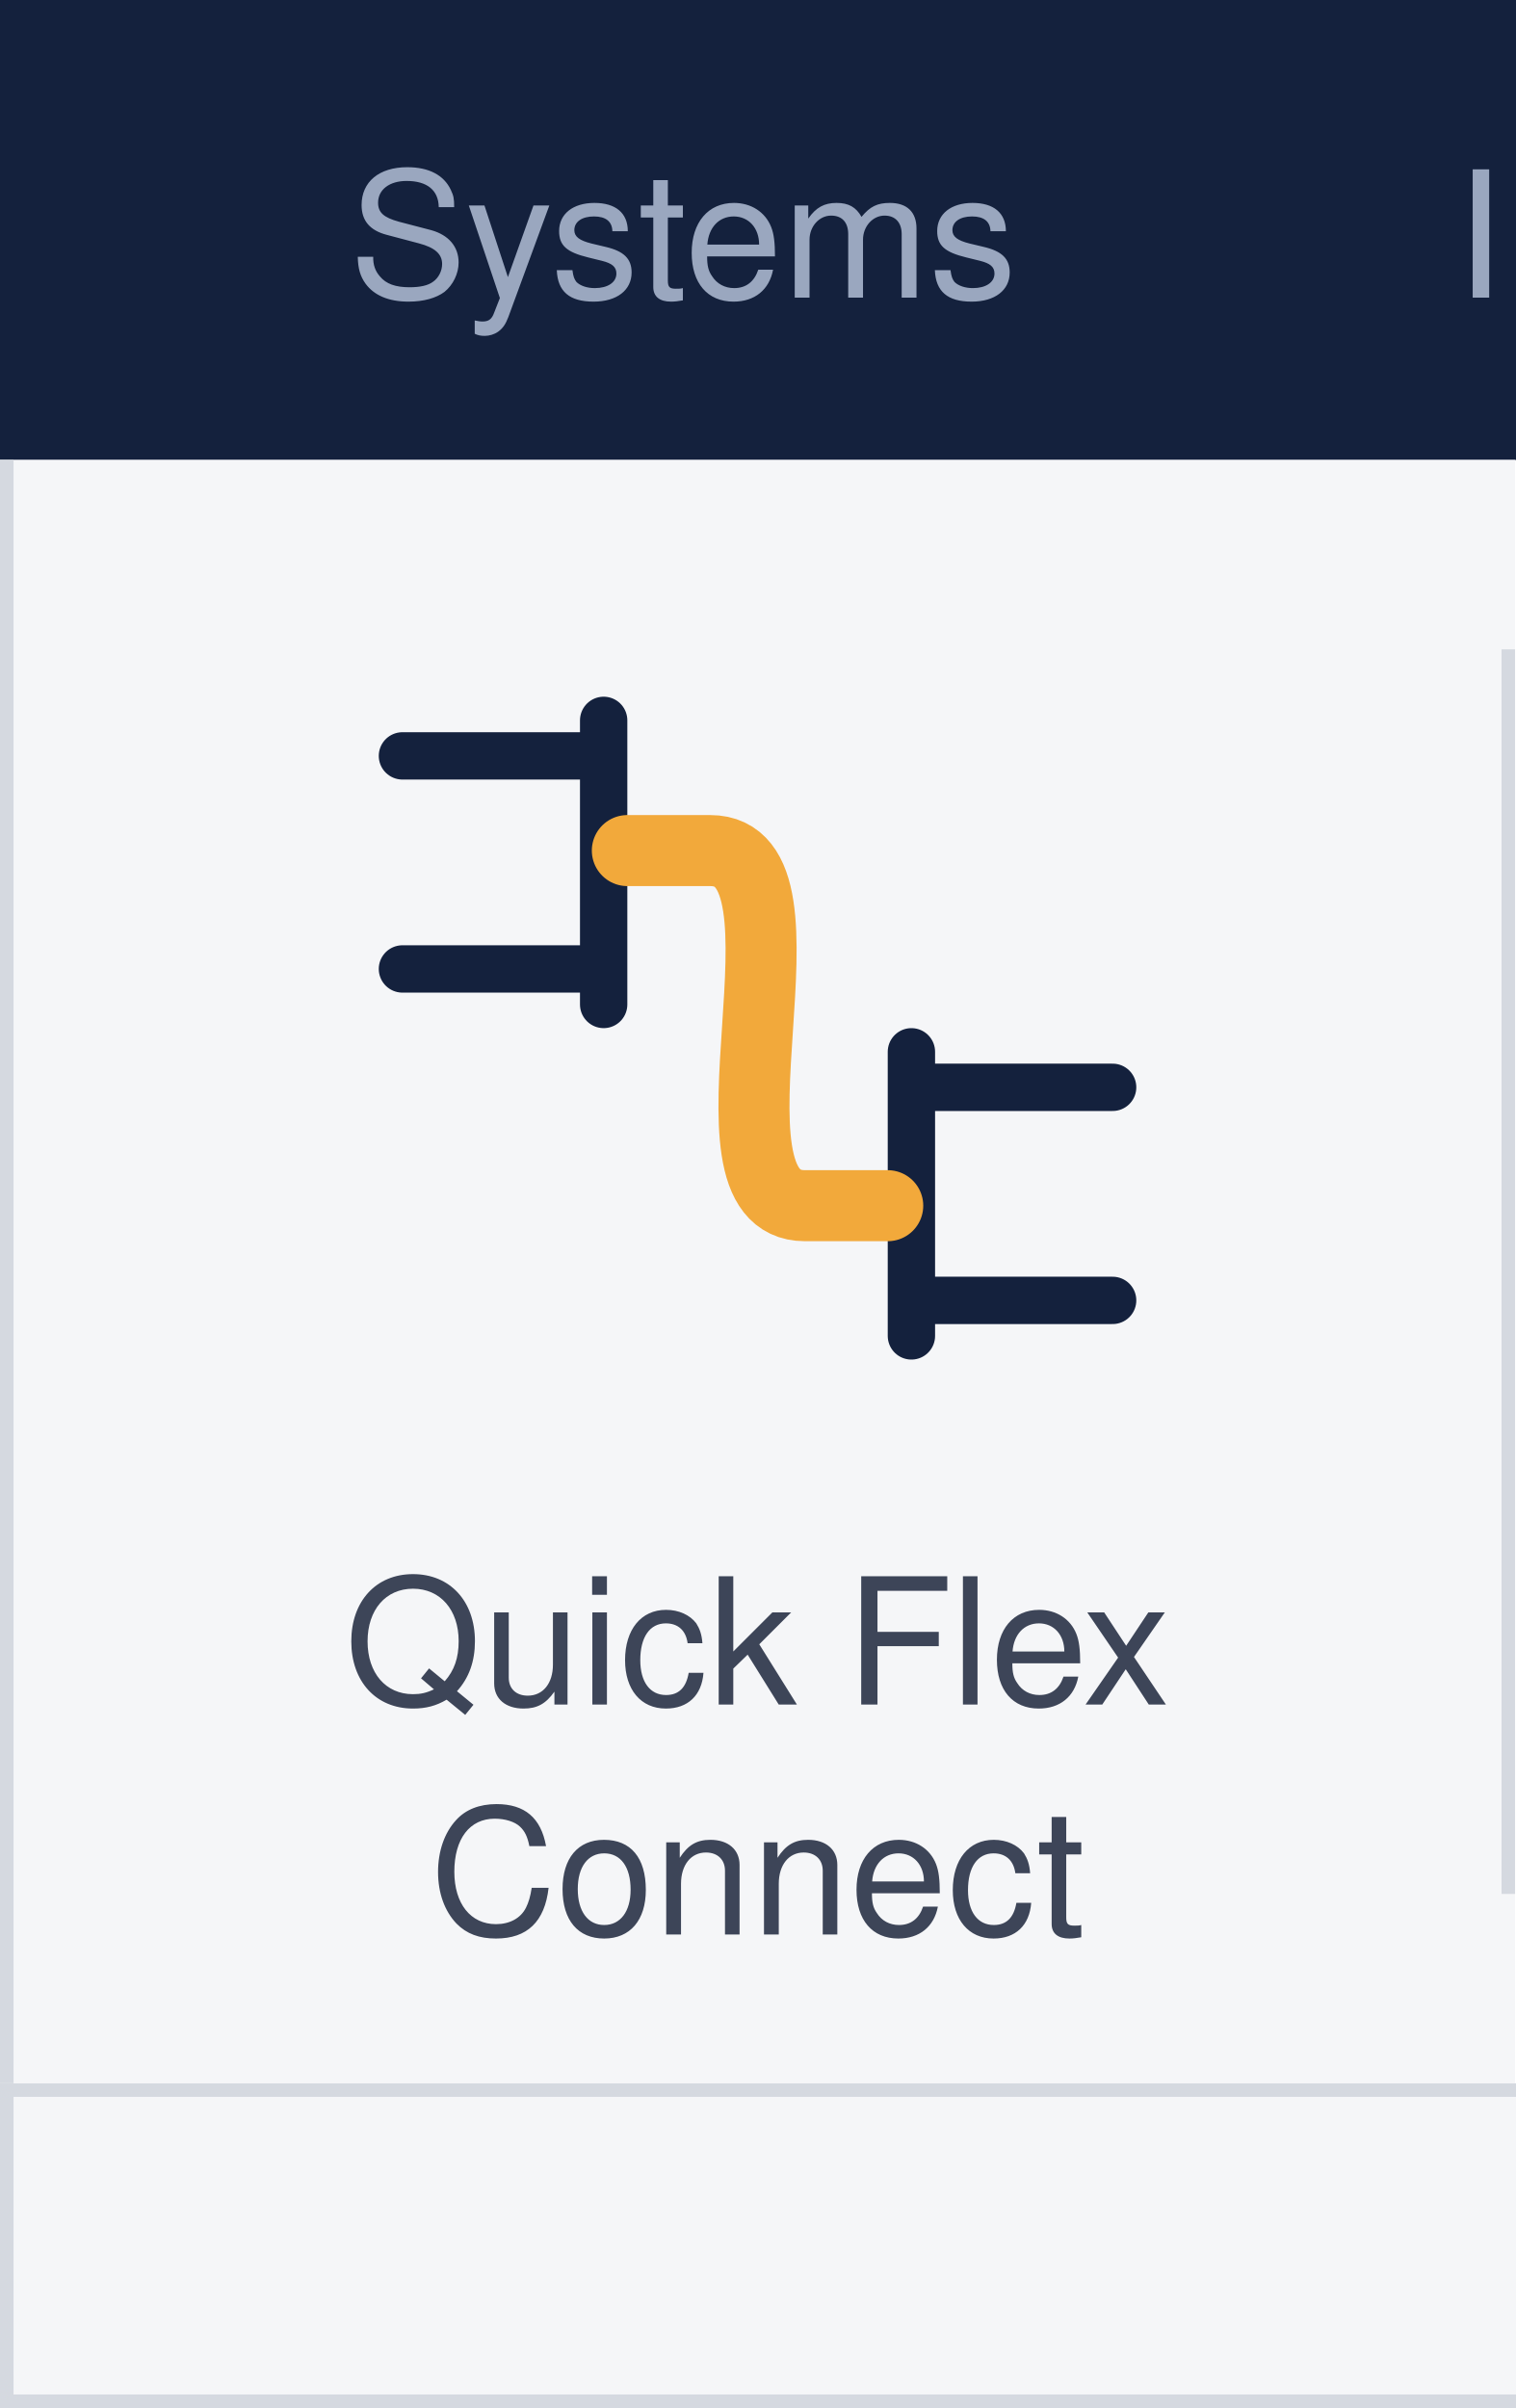
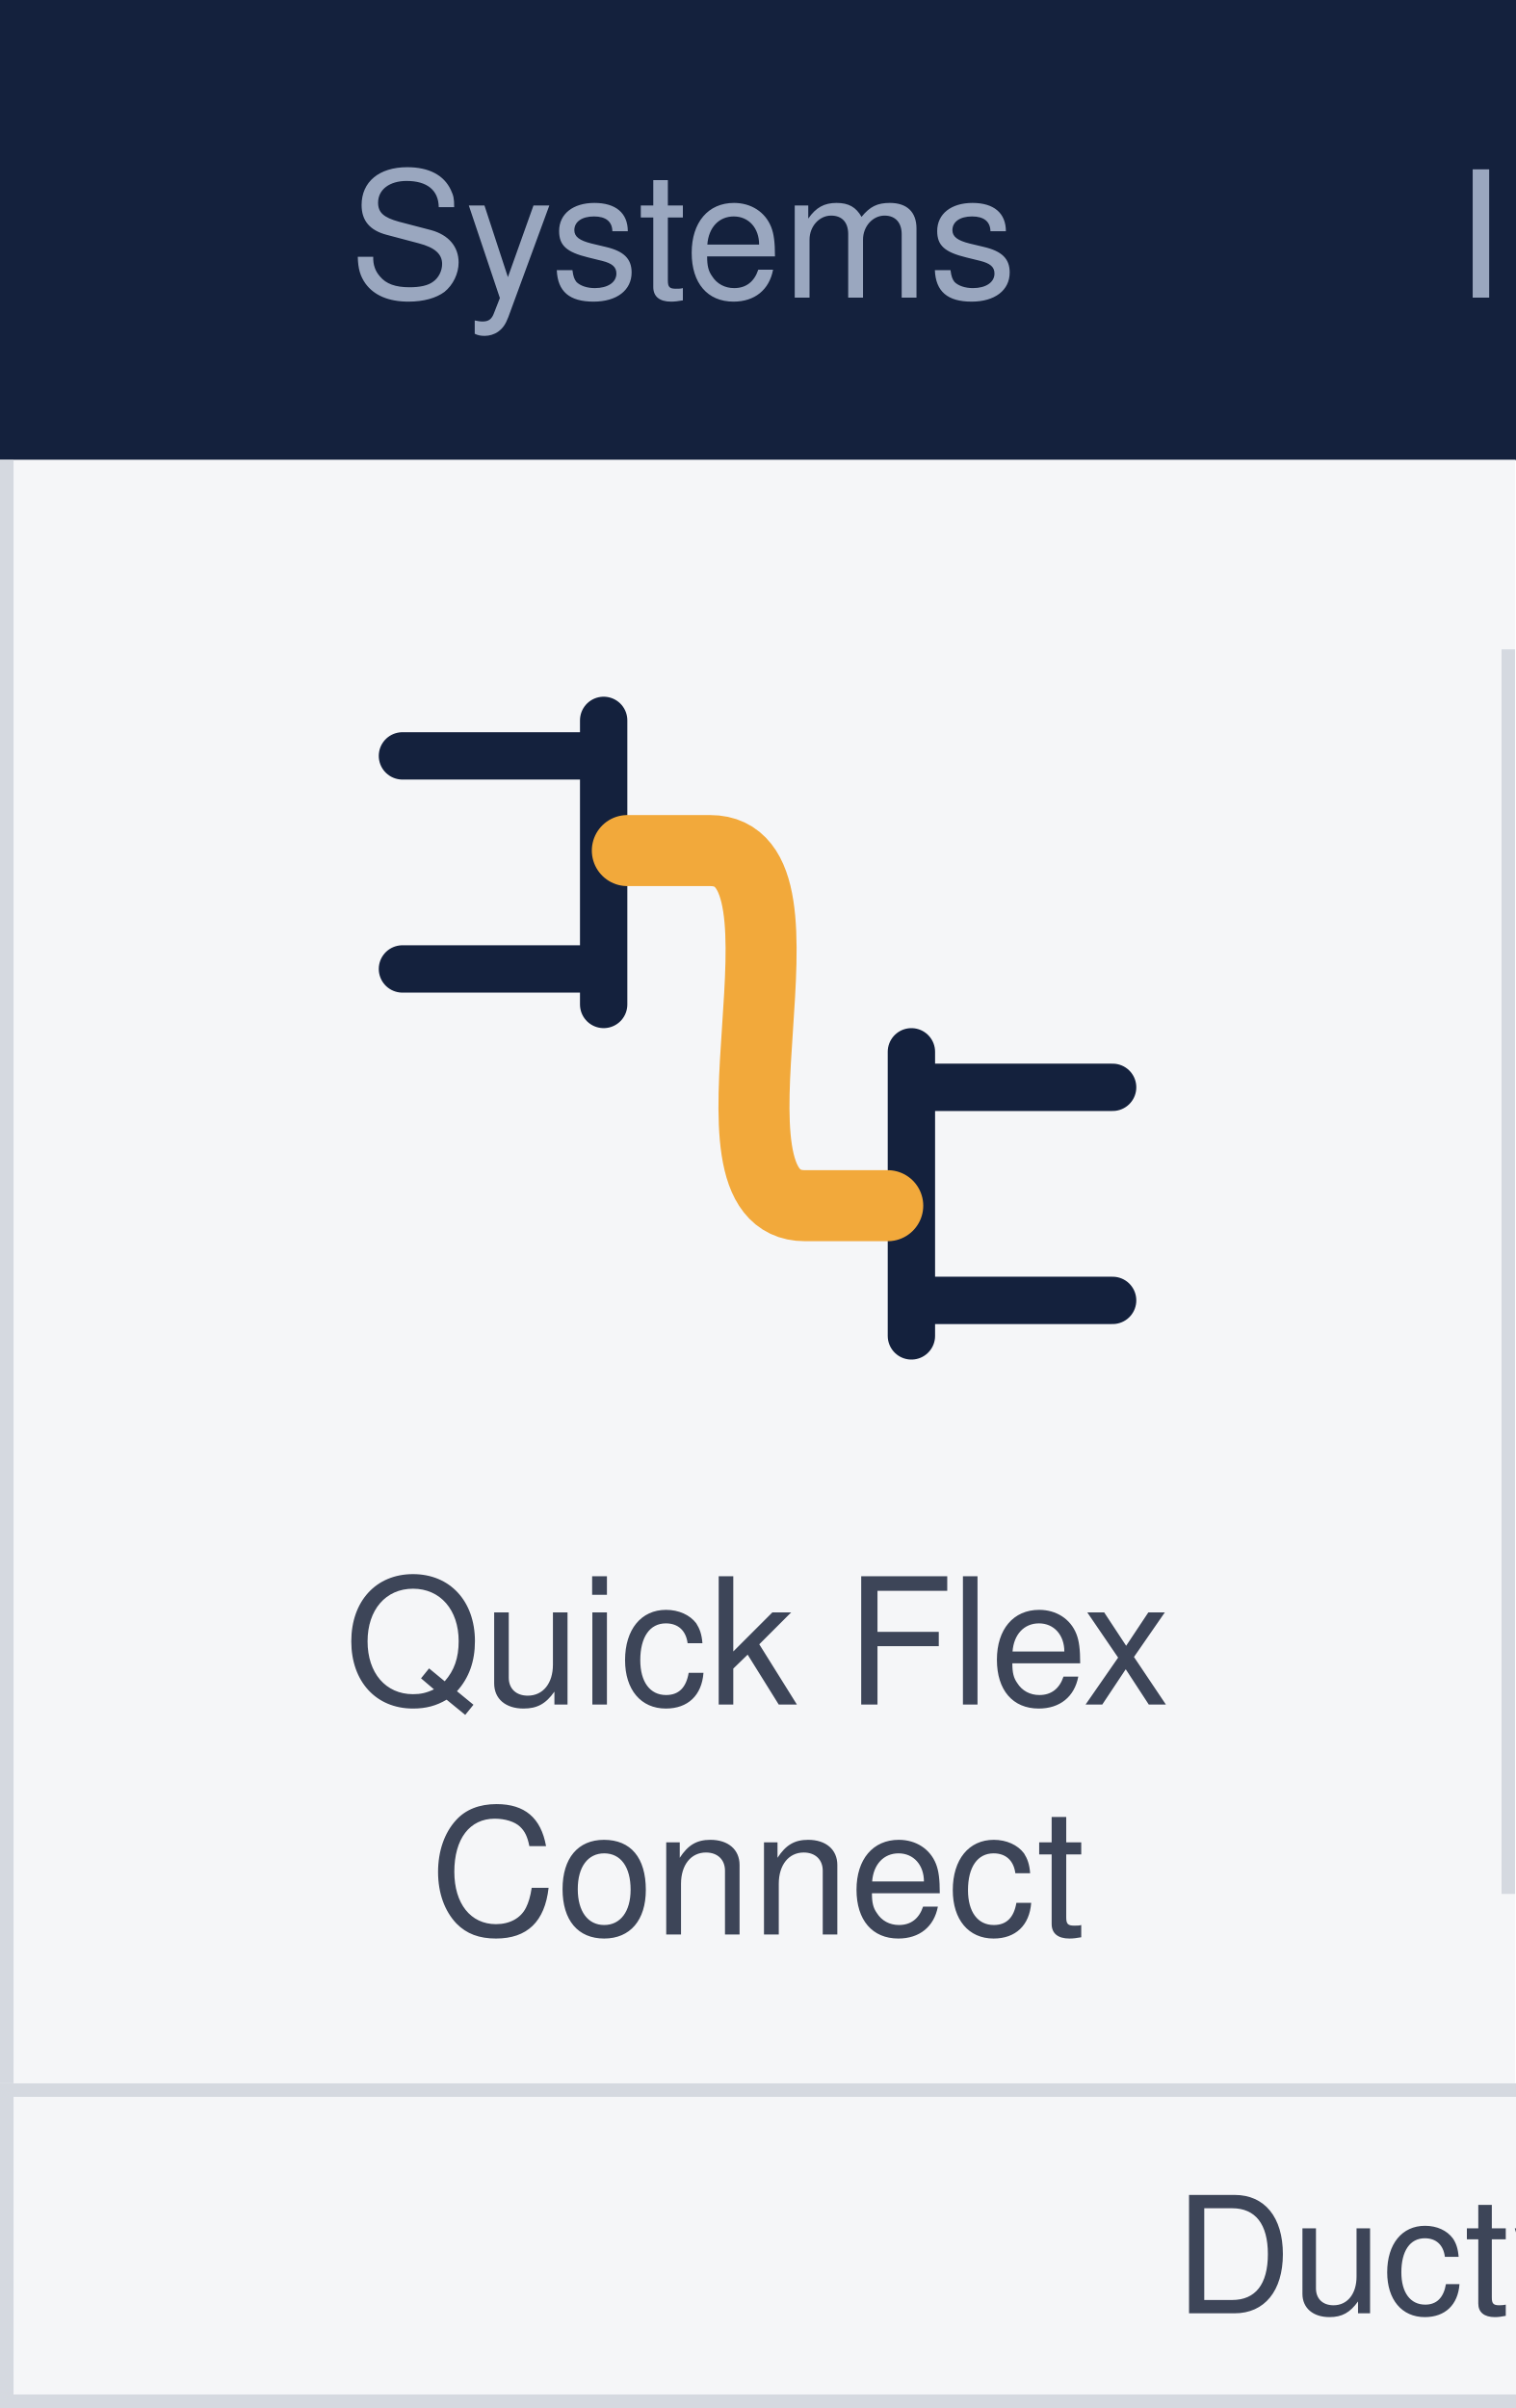
<svg xmlns="http://www.w3.org/2000/svg" width="112" height="178" viewBox="0 0 112 178" font-family="Segoe UI, Helvetica, Arial, sans-serif" role="img" aria-label="Quick Flex Connect">
  <g transform="translate(0,0)">
    <rect width="672" height="34" fill="#14213D" />
    <text x="50.5" y="22" text-anchor="middle" font-size="13" fill="#9AA7BF">Systems</text>
    <text x="124.0" y="22" text-anchor="middle" font-size="13" fill="#9AA7BF">Insert</text>
    <text x="197.5" y="22" text-anchor="middle" font-size="13" fill="#9AA7BF">Analyze</text>
    <text x="274.5" y="22" text-anchor="middle" font-size="13" fill="#9AA7BF">Add-Ins</text>
    <path d="M313 34 v-22 a6 6 0 0 1 6 -6 h95 a6 6 0 0 1 6 6 v22 z" fill="#F5F6F8" />
    <text x="366.5" y="23" text-anchor="middle" font-size="13" font-weight="600" fill="#14213D">HVAC Stuff</text>
  </g>
  <g transform="translate(0,34)">
    <rect width="112" height="120" fill="#F5F6F8" />
    <rect x="0" y="0" width="1" height="120" fill="#D5D9E0" />
    <rect x="111" y="14" width="1" height="92" fill="#D5D9E0" />
    <svg x="28.0" y="14" width="56" height="56" viewBox="0 0 32 32" fill="none" stroke-width="2" stroke-linecap="round" stroke-linejoin="round">
      <path stroke="#14213D" d="M1 4.5H9.5M1 13.5H9.5M9.5 3V15" />
      <path stroke="#14213D" d="M31 18.5H22.5M31 27.5H22.5M22.5 17V29" />
      <path stroke="#F2A93B" stroke-width="3" d="M10.5 8.5H14C19 8.5 13 23.5 18 23.5H21.5" />
    </svg>
    <text x="56.0" y="92" text-anchor="middle" font-size="13" fill="#3D4558">Quick Flex</text>
    <text x="56.0" y="109" text-anchor="middle" font-size="13" fill="#3D4558">Connect</text>
  </g>
  <g transform="translate(0,154)">
    <rect width="672" height="24" fill="#F5F6F8" />
    <rect width="672" height="1" fill="#D5D9E0" />
    <rect x="0" y="23" width="672" height="1" fill="#D5D9E0" />
    <rect x="0" y="0" width="1" height="24" fill="#D5D9E0" />
    <rect x="671" y="0" width="1" height="24" fill="#D5D9E0" />
-     <text x="168.0" y="17" text-anchor="middle" font-size="12" fill="#3D4558">Ductwork</text>
-     <rect x="335" y="4" width="1" height="16" fill="#D5D9E0" />
+     <text x="112.0" y="17" text-anchor="middle" font-size="12" fill="#3D4558">Ductwork</text>
+     <rect x="223" y="4" width="1" height="16" fill="#D5D9E0" />
+     <text x="336.0" y="17" text-anchor="middle" font-size="12" fill="#3D4558">Program</text>
+     <rect x="447" y="4" width="1" height="16" fill="#D5D9E0" />
  </g>
</svg>
